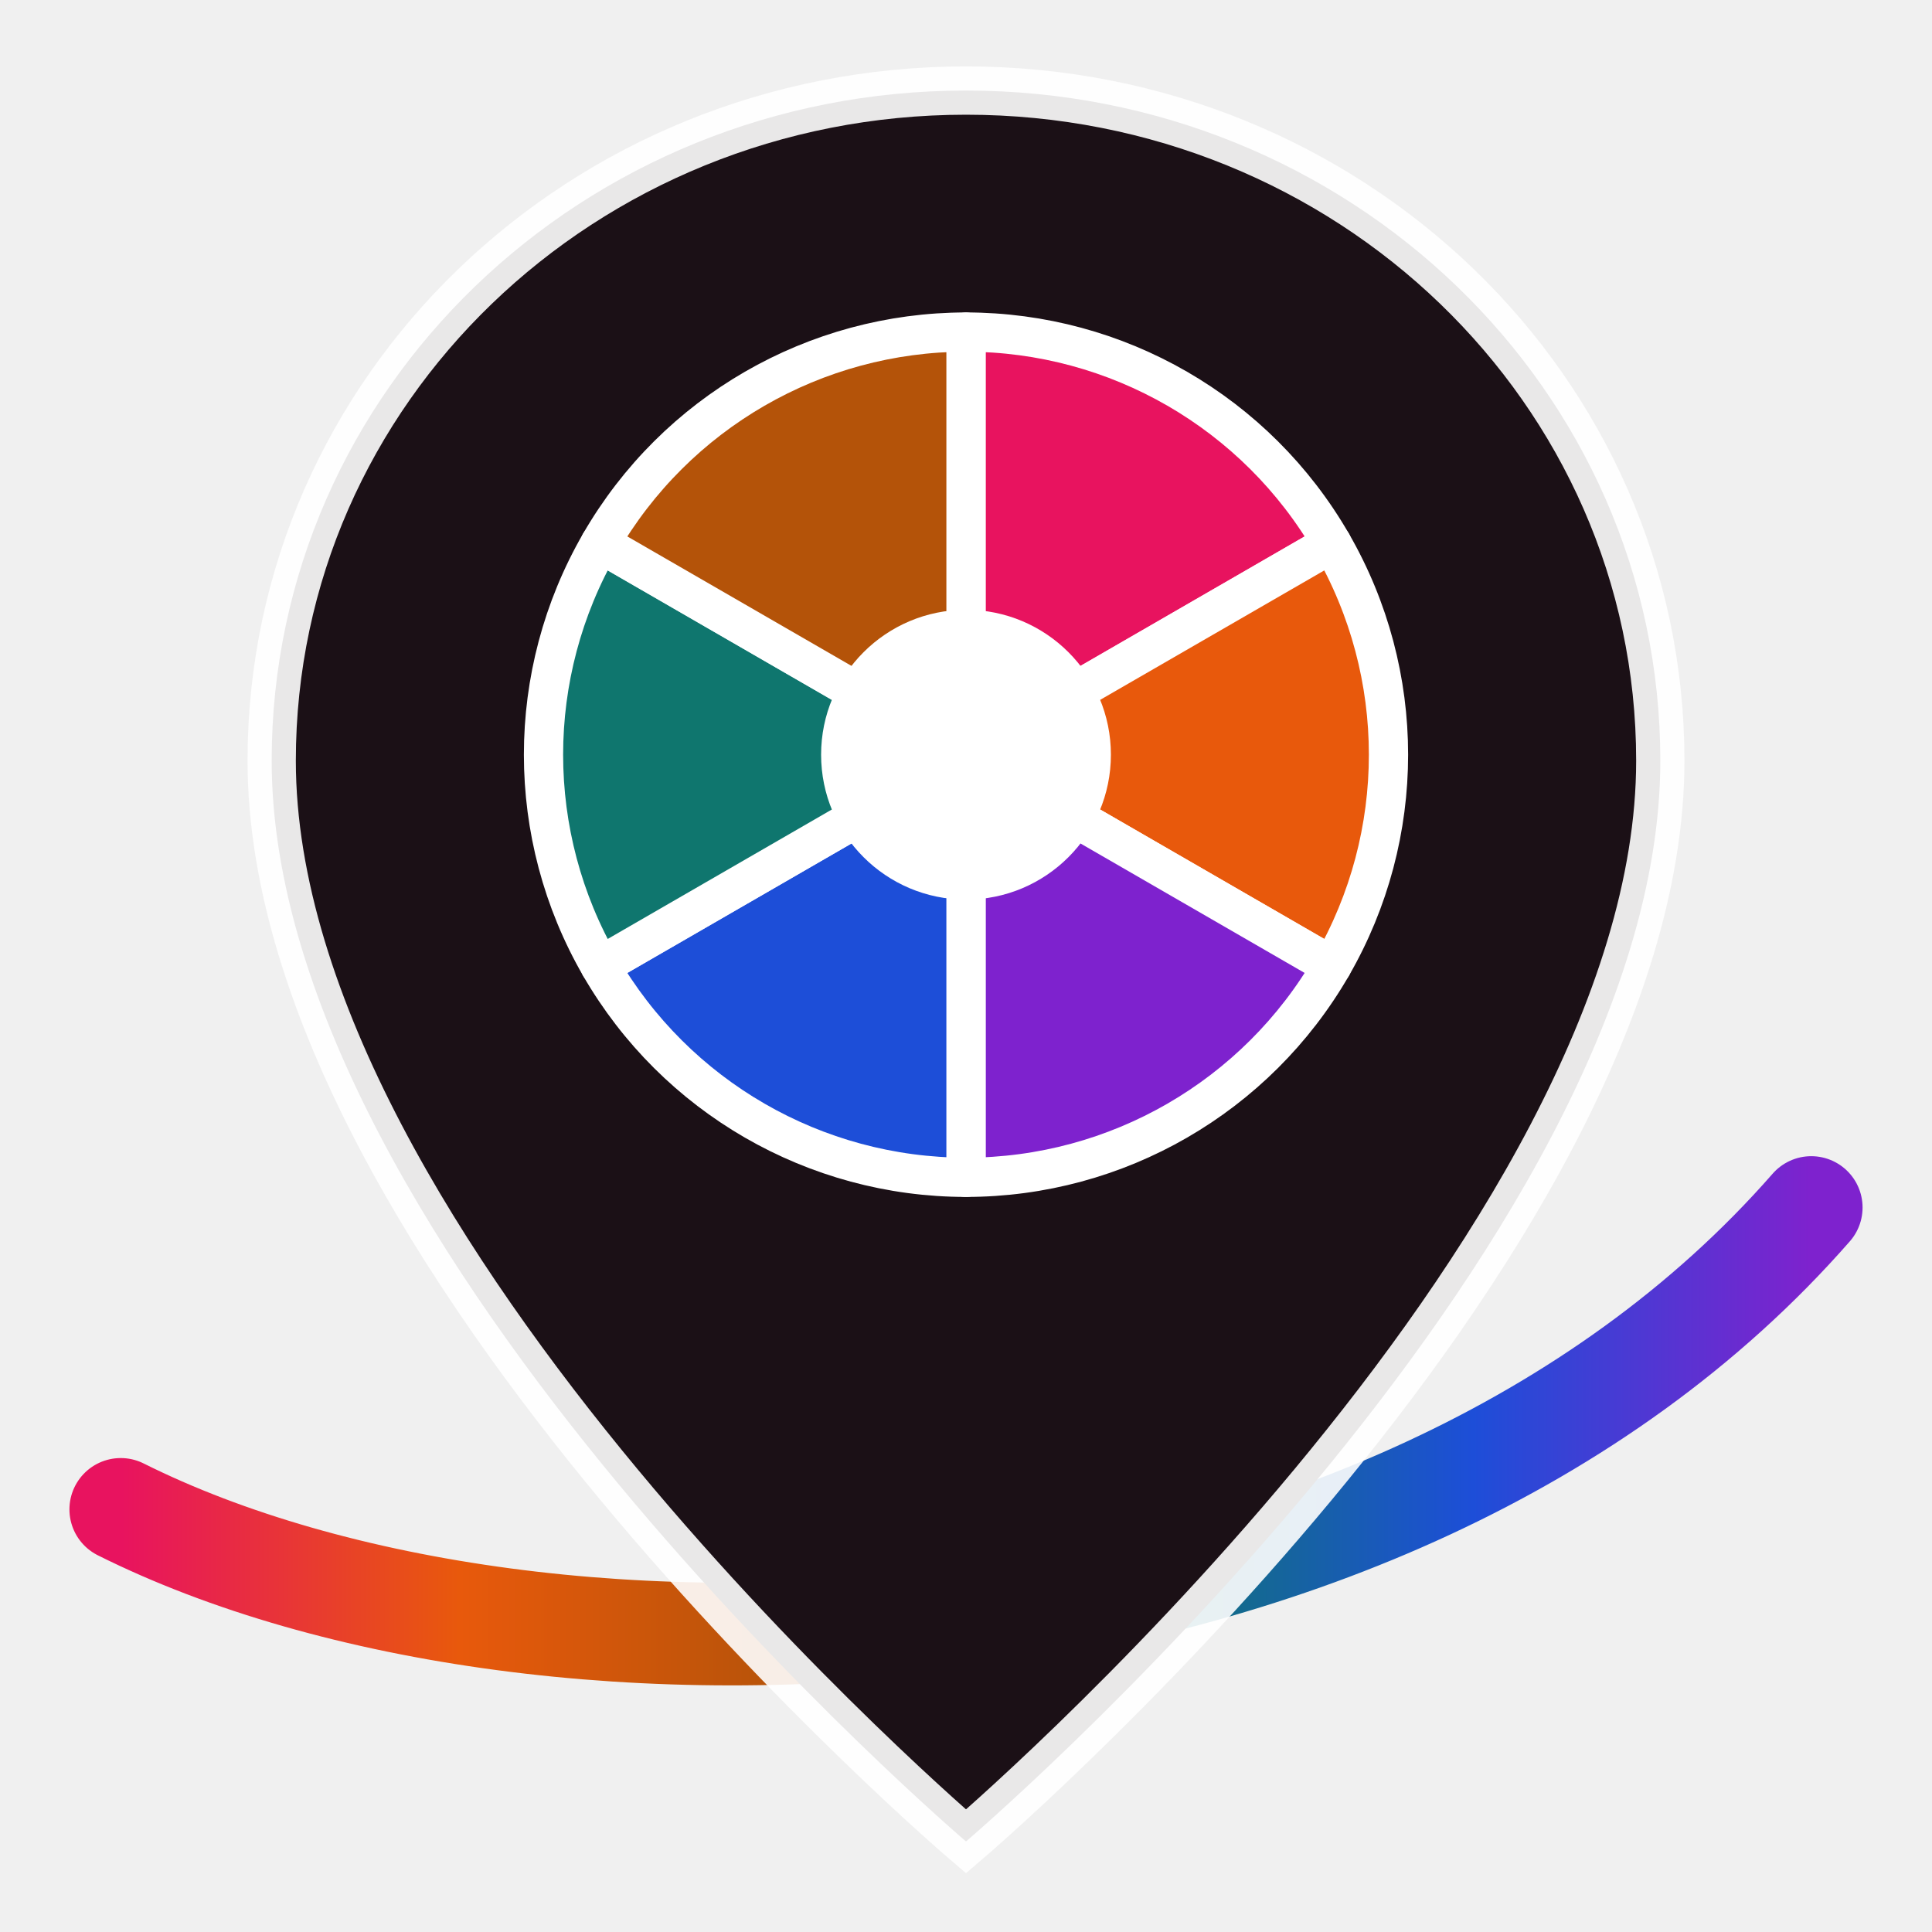
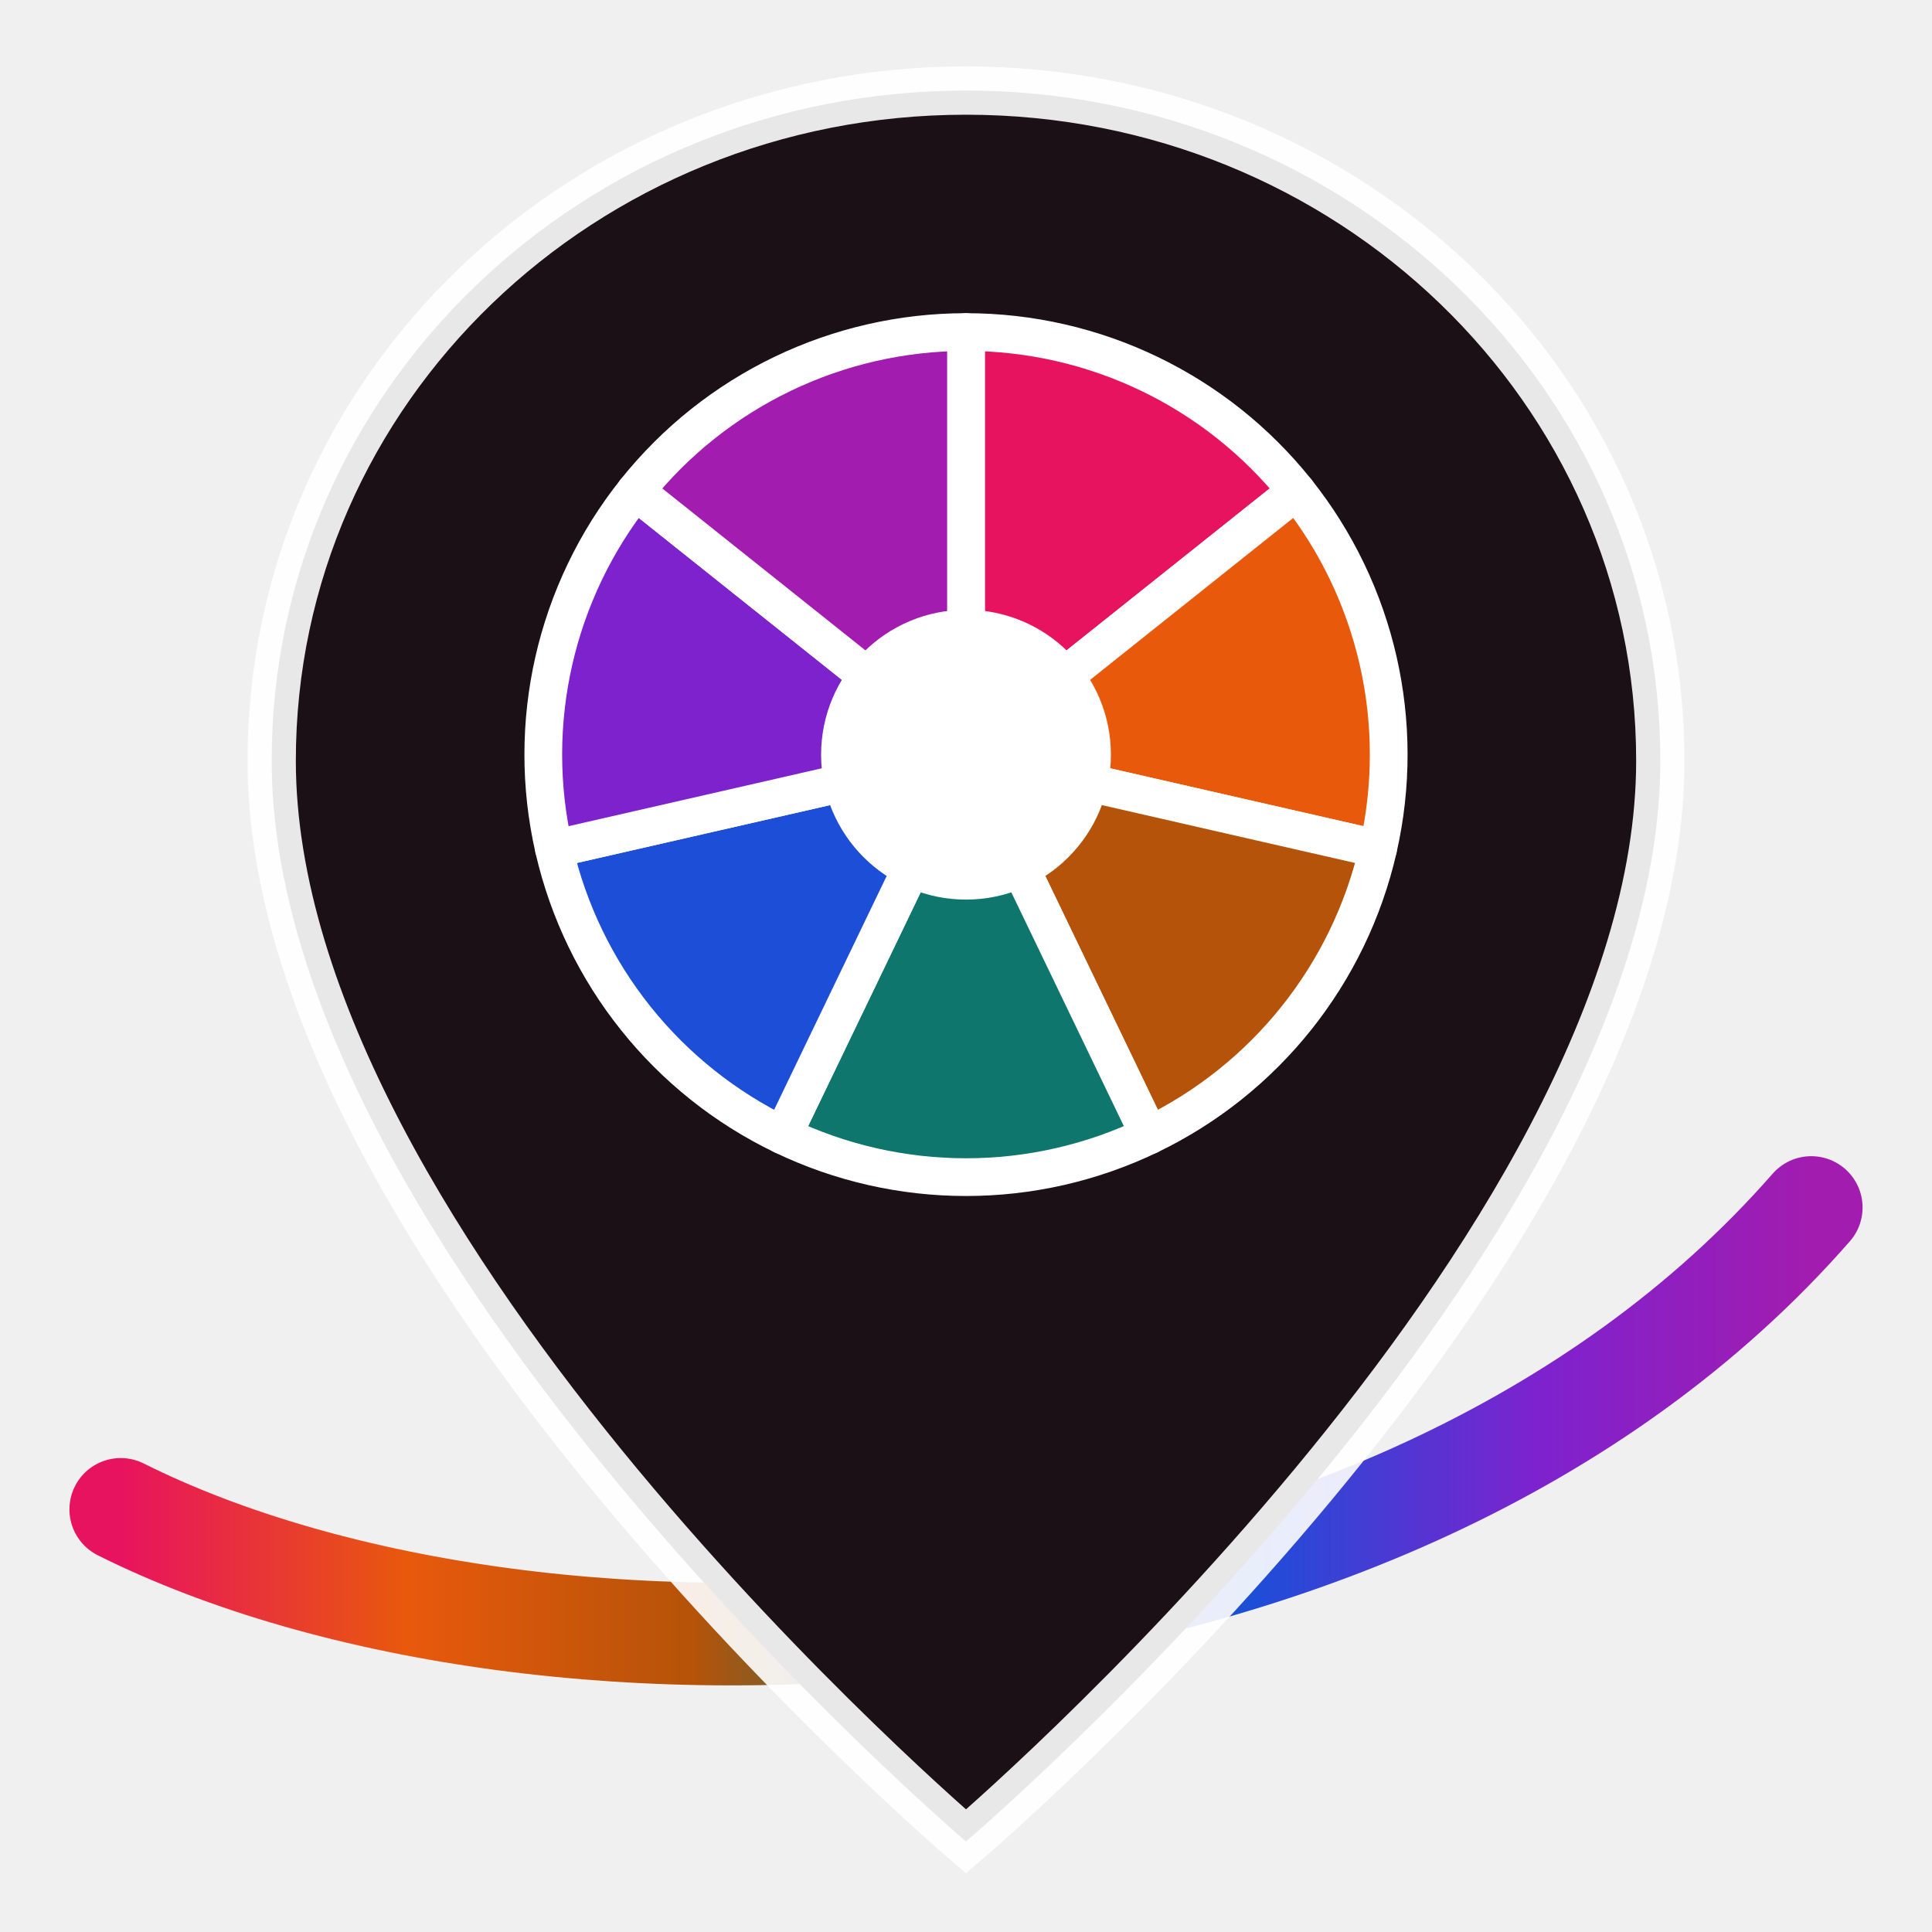
<svg xmlns="http://www.w3.org/2000/svg" viewBox="0 0 64 64" role="img" aria-label="Front Belt">
  <defs>
    <linearGradient id="belt" x1="0" y1="0" x2="1" y2="0">
      <stop offset="0" stop-color="#E8135F" />
-       <stop offset=".2" stop-color="#E8590C" />
-       <stop offset=".4" stop-color="#B45309" />
-       <stop offset=".6" stop-color="#0F766E" />
-       <stop offset=".8" stop-color="#1D4ED8" />
-       <stop offset="1" stop-color="#7E22CE" />
+       <stop offset=".17" stop-color="#E8590C" />
+       <stop offset=".34" stop-color="#B45309" />
+       <stop offset=".5" stop-color="#0F766E" />
+       <stop offset=".67" stop-color="#1D4ED8" />
+       <stop offset=".84" stop-color="#7E22CE" />
+       <stop offset="1" stop-color="#A21CAF" />
    </linearGradient>
  </defs>
  <path d="M4 50c14 7 42 6 56-10" fill="none" stroke="url(#belt)" stroke-width="3.4" stroke-linecap="round" />
  <path d="M32 3C19.3 3 9 12.9 9 25.2 9 41.4 32 61 32 61s23-19.6 23-35.8C55 12.9 44.7 3 32 3z" fill="#1B1016" stroke="#FFFFFF" stroke-opacity=".9" stroke-width="1.6" />
-   <g stroke="#FFFFFF" stroke-width="1.3" stroke-linejoin="round">
-     <path d="M32 25 32 11A14 14 0 0 1 44.12 18Z" fill="#E8135F" />
-     <path d="M32 25 44.12 18A14 14 0 0 1 44.12 32Z" fill="#E8590C" />
-     <path d="M32 25 44.12 32A14 14 0 0 1 32 39Z" fill="#7E22CE" />
-     <path d="M32 25 32 39A14 14 0 0 1 19.88 32Z" fill="#1D4ED8" />
-     <path d="M32 25 19.88 32A14 14 0 0 1 19.88 18Z" fill="#0F766E" />
-     <path d="M32 25 19.88 18A14 14 0 0 1 32 11Z" fill="#B45309" />
+   <g stroke="#FFFFFF" stroke-width="1.25" stroke-linejoin="round">
+     <path d="M32 25 32 11A14 14 0 0 1 42.95 16.27Z" fill="#E8135F" />
+     <path d="M32 25 42.95 16.27A14 14 0 0 1 45.65 28.12Z" fill="#E8590C" />
+     <path d="M32 25 45.65 28.12A14 14 0 0 1 38.07 37.61Z" fill="#B45309" />
+     <path d="M32 25 38.07 37.61A14 14 0 0 1 25.93 37.61Z" fill="#0F766E" />
+     <path d="M32 25 25.93 37.61A14 14 0 0 1 18.35 28.12Z" fill="#1D4ED8" />
+     <path d="M32 25 18.35 28.12A14 14 0 0 1 21.05 16.27Z" fill="#7E22CE" />
+     <path d="M32 25 21.05 16.27A14 14 0 0 1 32 11Z" fill="#A21CAF" />
  </g>
  <circle cx="32" cy="25" r="4.8" fill="#FFFFFF" />
</svg>
